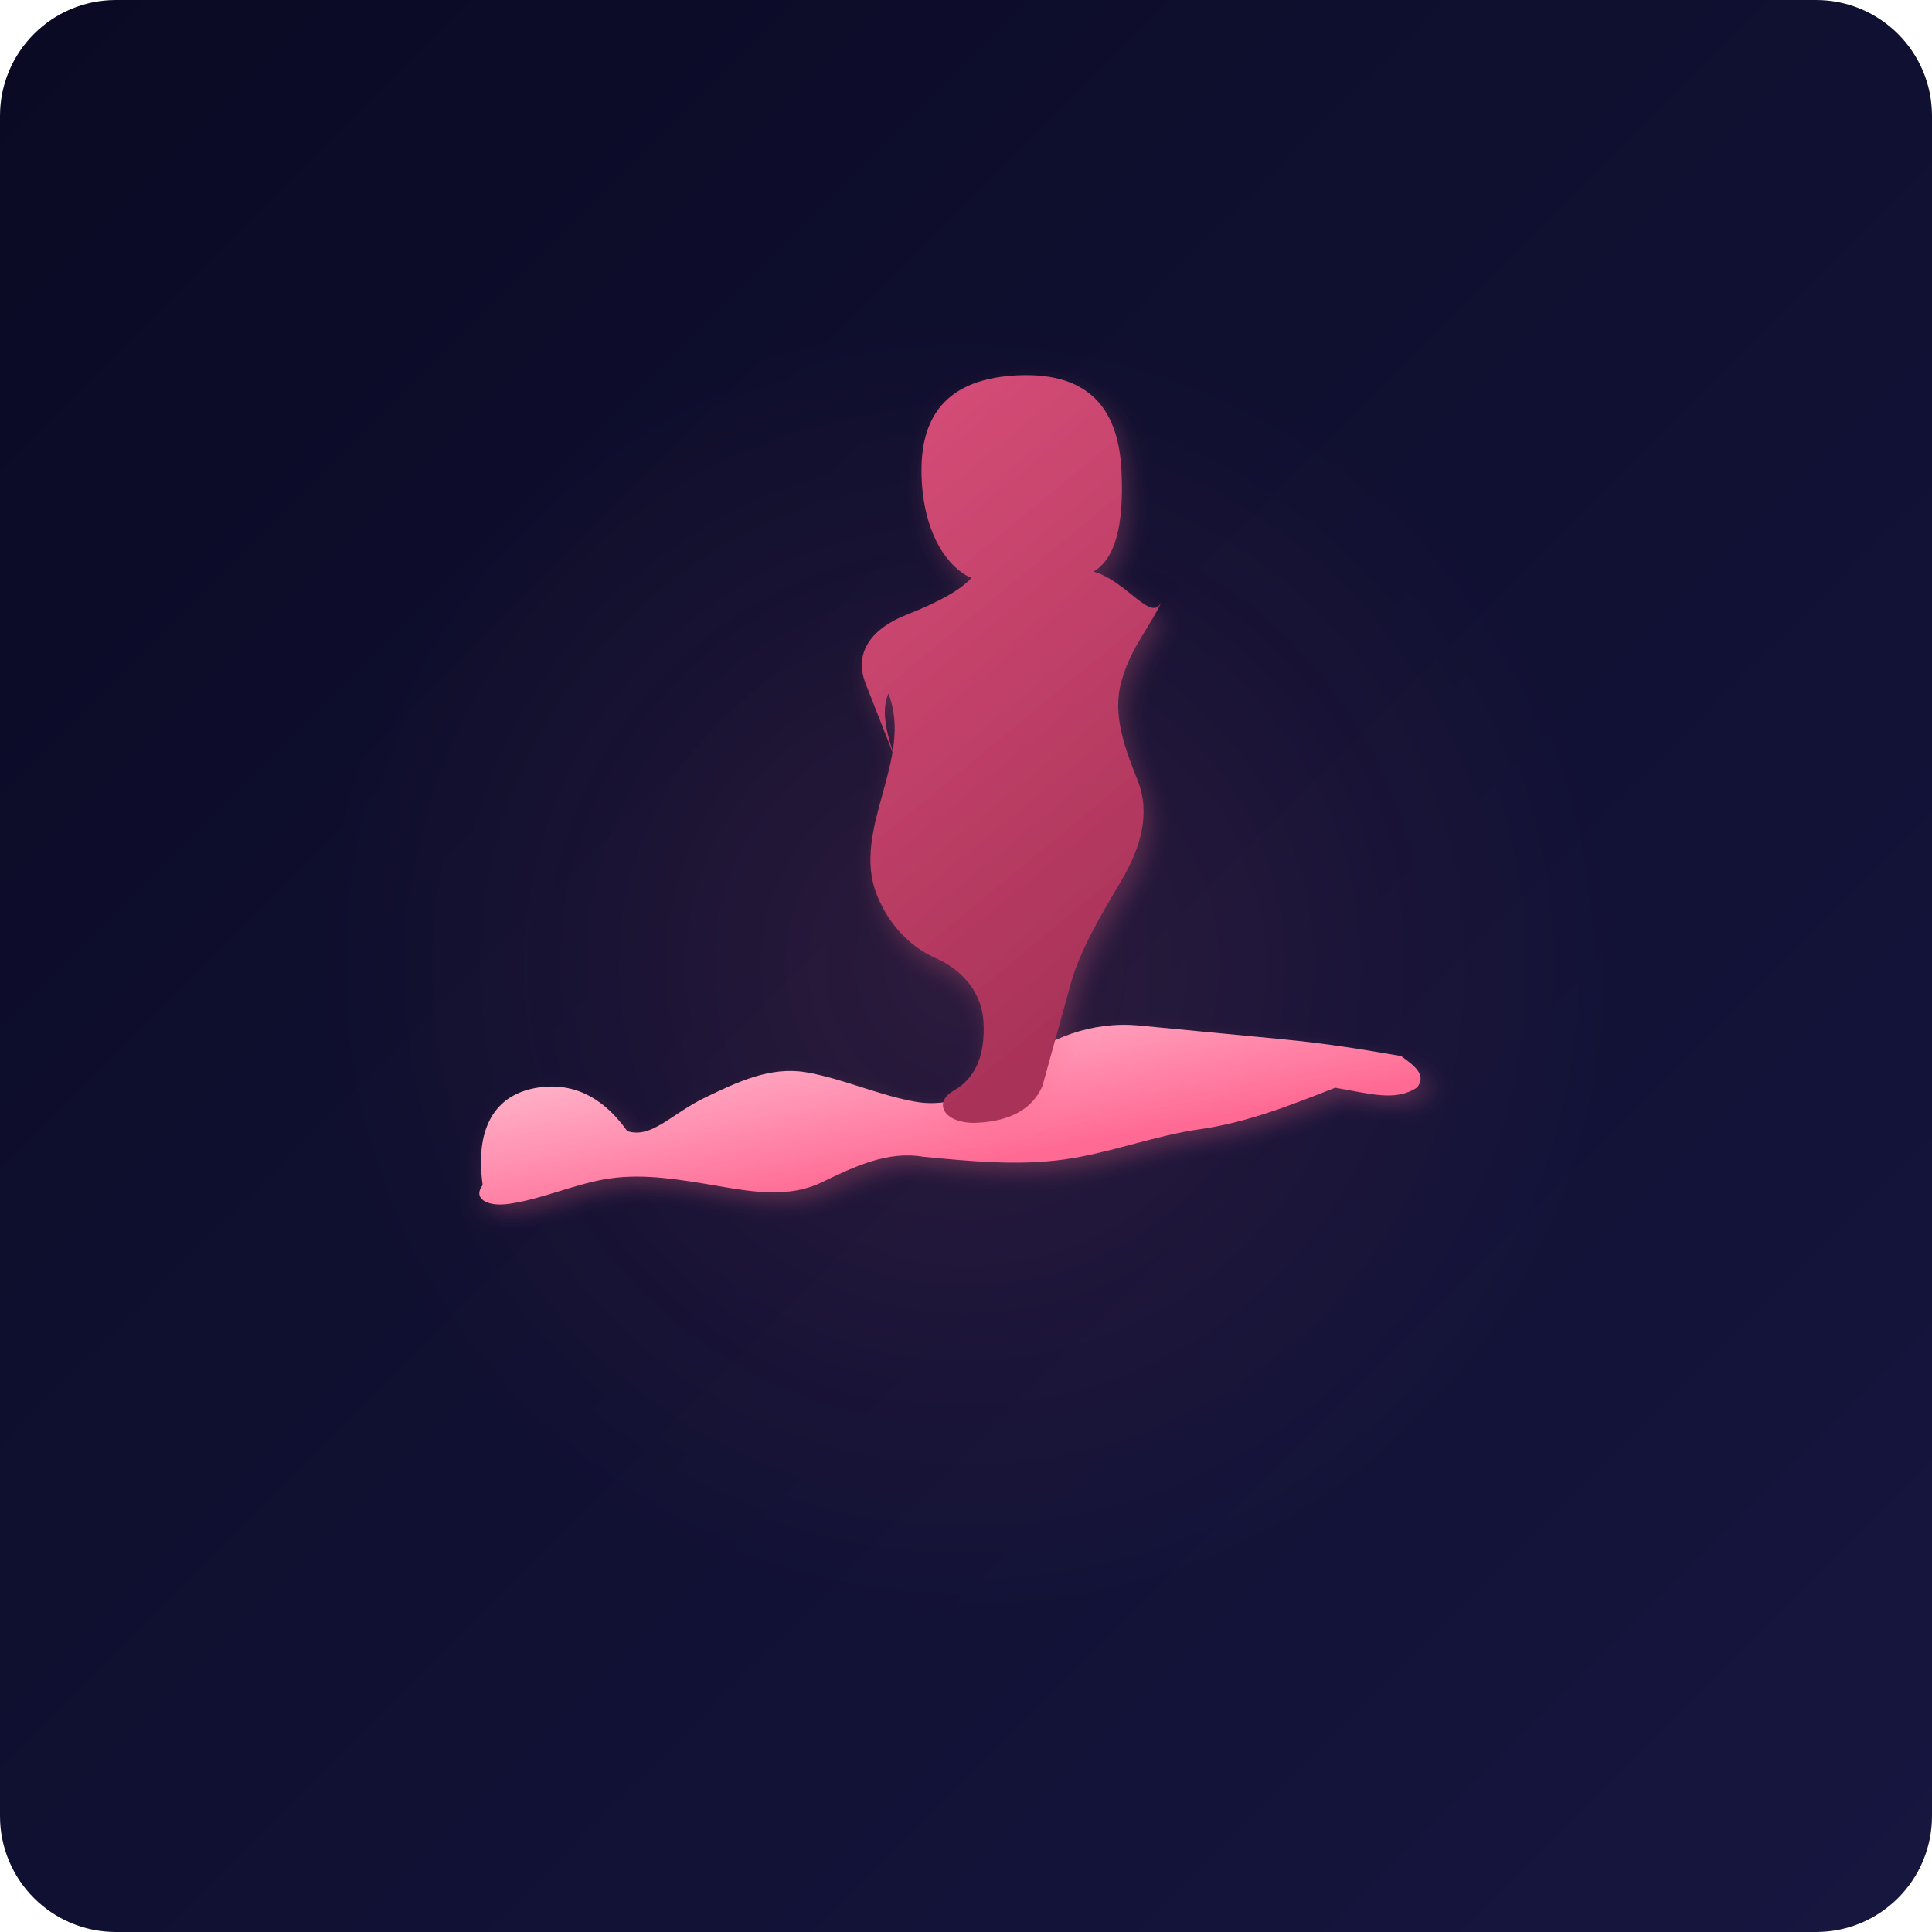
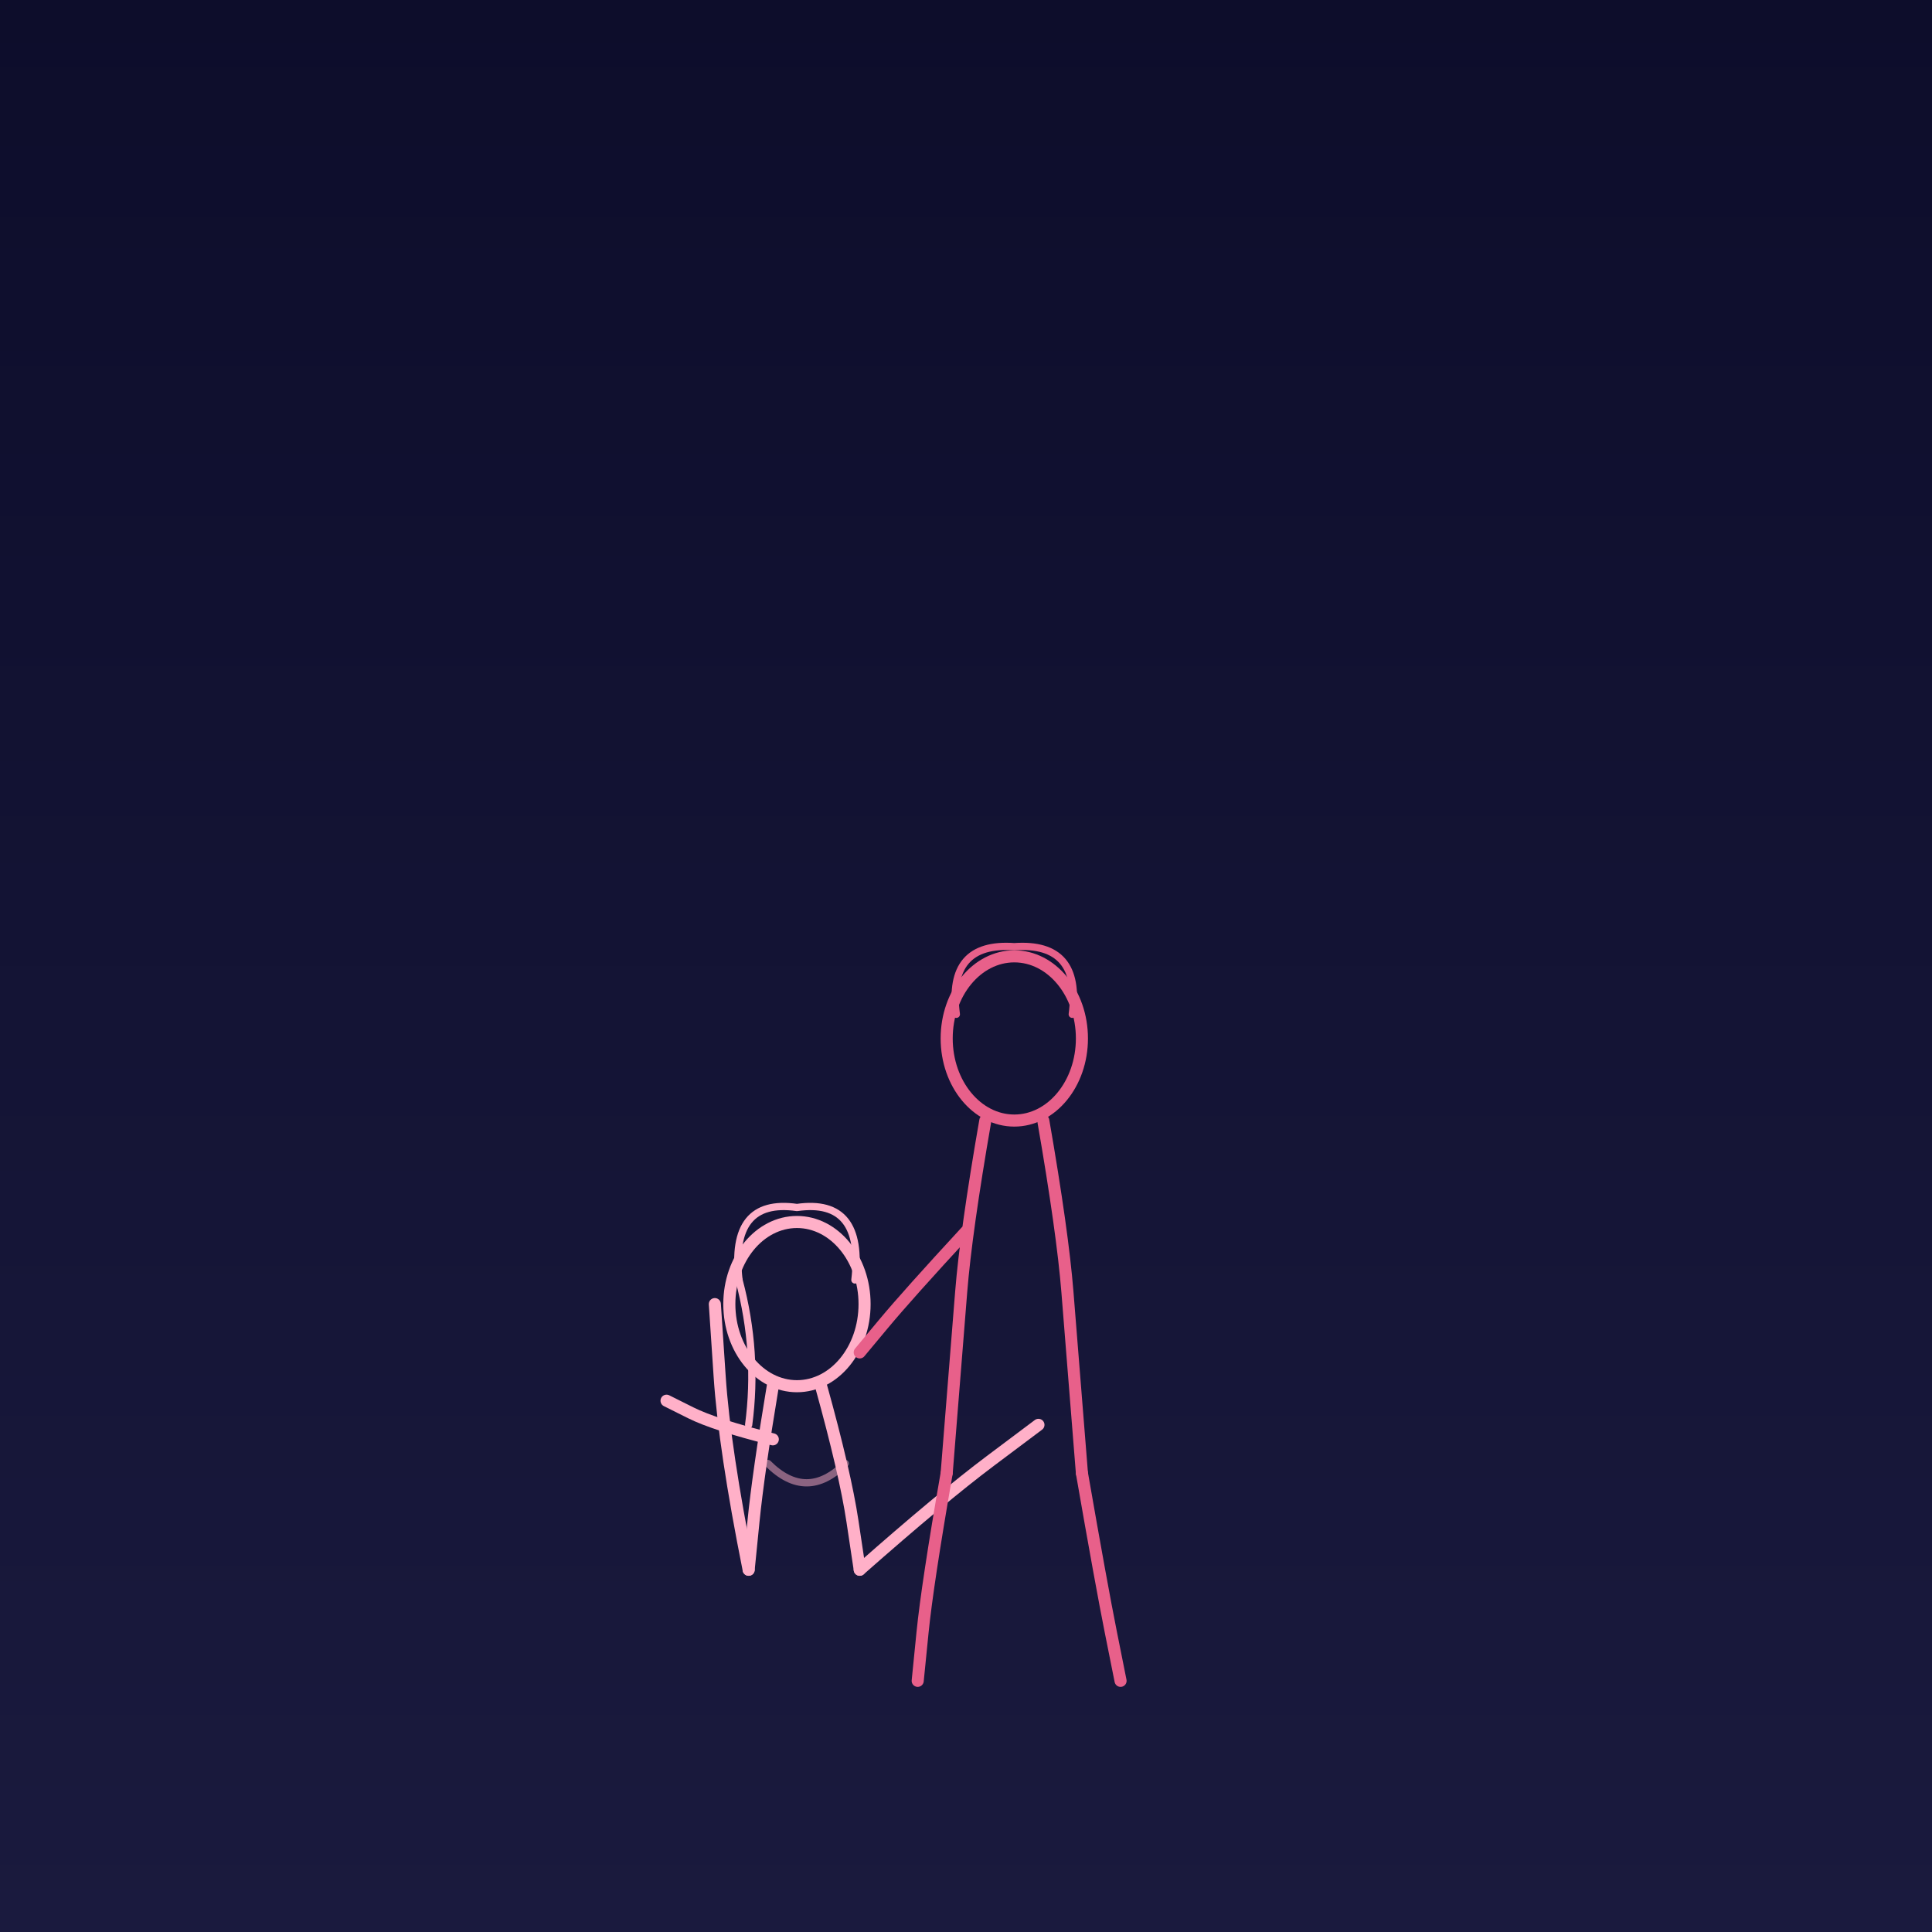
<svg xmlns="http://www.w3.org/2000/svg" viewBox="0 0 400 400" width="400" height="400">
  <defs>
-     <linearGradient id="bg" x1="0" y1="0" x2="1" y2="1">
-       <stop offset="0%" stop-color="#0a0a24" />
-       <stop offset="100%" stop-color="#161640" />
+     <linearGradient id="bg" x1="0" y1="0" x2="0" y2="1">
+       <stop offset="0%" stop-color="#0d0d2b" />
+       <stop offset="100%" stop-color="#1a1a3e" />
    </linearGradient>
-     <linearGradient id="p1" x1="0" y1="0" x2="0.3" y2="1">
-       <stop offset="0%" stop-color="#FFB0C8" />
-       <stop offset="100%" stop-color="#FF6B95" />
-     </linearGradient>
-     <linearGradient id="p2" x1="0" y1="0" x2="0.3" y2="1">
-       <stop offset="0%" stop-color="#D94F7A" />
-       <stop offset="100%" stop-color="#A83258" />
-     </linearGradient>
-     <radialGradient id="glow" cx="50%" cy="50%" r="45%">
-       <stop offset="0%" stop-color="#FF6B8A" stop-opacity="0.12" />
-       <stop offset="70%" stop-color="#FF6B8A" stop-opacity="0.03" />
-       <stop offset="100%" stop-color="#FF6B8A" stop-opacity="0" />
-     </radialGradient>
-     <filter id="sf" x="-10%" y="-10%" width="120%" height="120%">
-       <feGaussianBlur in="SourceAlpha" stdDeviation="2" result="blur" />
-       <feOffset dx="1" dy="2" result="offsetBlur" />
-       <feFlood flood-color="#FF6B8A" flood-opacity="0.25" result="color" />
-       <feComposite in="color" in2="offsetBlur" operator="in" result="shadow" />
-       <feMerge>
-         <feMergeNode in="shadow" />
-         <feMergeNode in="SourceGraphic" />
-       </feMerge>
-     </filter>
  </defs>
-   <rect width="400" height="400" fill="url(#bg)" rx="24" />
-   <circle cx="200" cy="200" r="150" fill="url(#glow)" />
-   <path d="M-80,0 C-80,-10 -76,-16 -68,-16 C-60,-16 -56,-10 -54,-6 C-50,-4 -46,-8 -40,-10 C-34,-12 -28,-14 -22,-12 C-16,-10 -10,-6 -4,-4 C2,-2 8,-4 14,-8 C20,-12 28,-14 36,-12 C44,-10 52,-8 60,-6 C68,-4 74,-2 80,0 C82,2 84,4 82,6 C78,8 74,6 68,4 C60,6 52,8 44,8 C36,8 28,10 20,10 C12,10 4,8 -4,6 C-10,4 -16,6 -22,8 C-28,10 -34,8 -40,6 C-46,4 -52,2 -58,2 C-64,2 -70,4 -76,4 C-80,4 -82,2 -80,0 Z" fill="url(#p1)" transform="translate(195,232) rotate(-8) scale(1.2,1.15)" filter="url(#sf)" />
-   <path d="M0,-76 C-14,-76 -18,-68 -18,-58 C-18,-48 -14,-42 -10,-40 C-12,-38 -16,-36 -22,-34 C-28,-32 -32,-28 -30,-22 C-28,-16 -26,-10 -24,-4 C-22,2 -20,6 -18,8 C-20,6 -22,2 -24,-4 C-26,-10 -28,-16 -26,-20 C-24,-14 -26,-8 -28,-2 C-30,4 -32,10 -30,16 C-28,22 -24,26 -20,28 C-16,30 -12,34 -12,40 C-12,46 -14,50 -18,52 C-22,54 -20,58 -14,58 C-8,58 -4,56 -2,52 C0,46 2,40 4,34 C6,28 10,22 14,16 C18,10 20,4 18,-2 C16,-8 14,-14 16,-20 C18,-26 22,-30 24,-34 C22,-30 18,-38 12,-40 C16,-42 18,-48 18,-58 C18,-68 14,-76 0,-76 Z" fill="url(#p2)" transform="translate(215,165) rotate(-3) scale(1.15,1.15)" filter="url(#sf)" />
+   <rect width="400" height="400" fill="url(#bg)" />
+   <ellipse cx="165" cy="270" rx="14" ry="17" fill="none" stroke="#FFB0C8" stroke-width="2.5" stroke-linecap="round" />
+   <path d="M153,265 Q151,248 165,250 Q179,248 177,265" fill="none" stroke="#FFB0C8" stroke-width="1.5" stroke-linecap="round" stroke-linejoin="round" opacity="1" />
+   <path d="M153,265 Q157,280 155,295" fill="none" stroke="#FFB0C8" stroke-width="1.5" stroke-linecap="round" stroke-linejoin="round" opacity="1" />
+   <path d="M170,287 Q175,305 176.5,315.0 L178,325" fill="none" stroke="#FFB0C8" stroke-width="2.5" stroke-linecap="round" stroke-linejoin="round" opacity="1" />
+   <path d="M160,287 Q157,305 156.0,315.0 L155,325" fill="none" stroke="#FFB0C8" stroke-width="2.5" stroke-linecap="round" stroke-linejoin="round" opacity="1" />
+   <path d="M159,303 Q167,311 175,303" fill="none" stroke="#FFB0C8" stroke-width="1.5" stroke-linecap="round" stroke-linejoin="round" opacity="0.5" />
+   <path d="M178,325 Q195,310 205.0,302.5 L215,295" fill="none" stroke="#FFB0C8" stroke-width="2.5" stroke-linecap="round" stroke-linejoin="round" opacity="1" />
+   <path d="M155,325 Q150,300 149.0,285.0 L148,270" fill="none" stroke="#FFB0C8" stroke-width="2.5" stroke-linecap="round" stroke-linejoin="round" opacity="1" />
+   <path d="M160,298 Q148,295 143.0,292.5 L138,290" fill="none" stroke="#FFB0C8" stroke-width="2.5" stroke-linecap="round" stroke-linejoin="round" opacity="1" />
+   <ellipse cx="210" cy="215" rx="14" ry="17" fill="none" stroke="#E8608A" stroke-width="2.5" stroke-linecap="round" />
+   <path d="M198,210 Q196,195 210,196 Q224,195 222,210" fill="none" stroke="#E8608A" stroke-width="1.5" stroke-linecap="round" stroke-linejoin="round" opacity="1" />
+   <path d="M204,232 Q200,255 199.0,267.5 Q198,280 197.0,292.5 L196,305" fill="none" stroke="#E8608A" stroke-width="2.5" stroke-linecap="round" stroke-linejoin="round" opacity="1" />
+   <path d="M216,232 Q220,255 221.0,267.5 Q222,280 223.0,292.5 L224,305" fill="none" stroke="#E8608A" stroke-width="2.5" stroke-linecap="round" stroke-linejoin="round" opacity="1" />
+   <path d="M196,305 Q192,328 191.0,338.0 L190,348" fill="none" stroke="#E8608A" stroke-width="2.5" stroke-linecap="round" stroke-linejoin="round" opacity="1" />
+   <path d="M224,305 Q228,328 230.0,338.0 L232,348" fill="none" stroke="#E8608A" stroke-width="2.5" stroke-linecap="round" stroke-linejoin="round" opacity="1" />
+   <path d="M200,255 Q188,268 183.0,274.0 L178,280" fill="none" stroke="#E8608A" stroke-width="2.5" stroke-linecap="round" stroke-linejoin="round" opacity="1" />
</svg>
